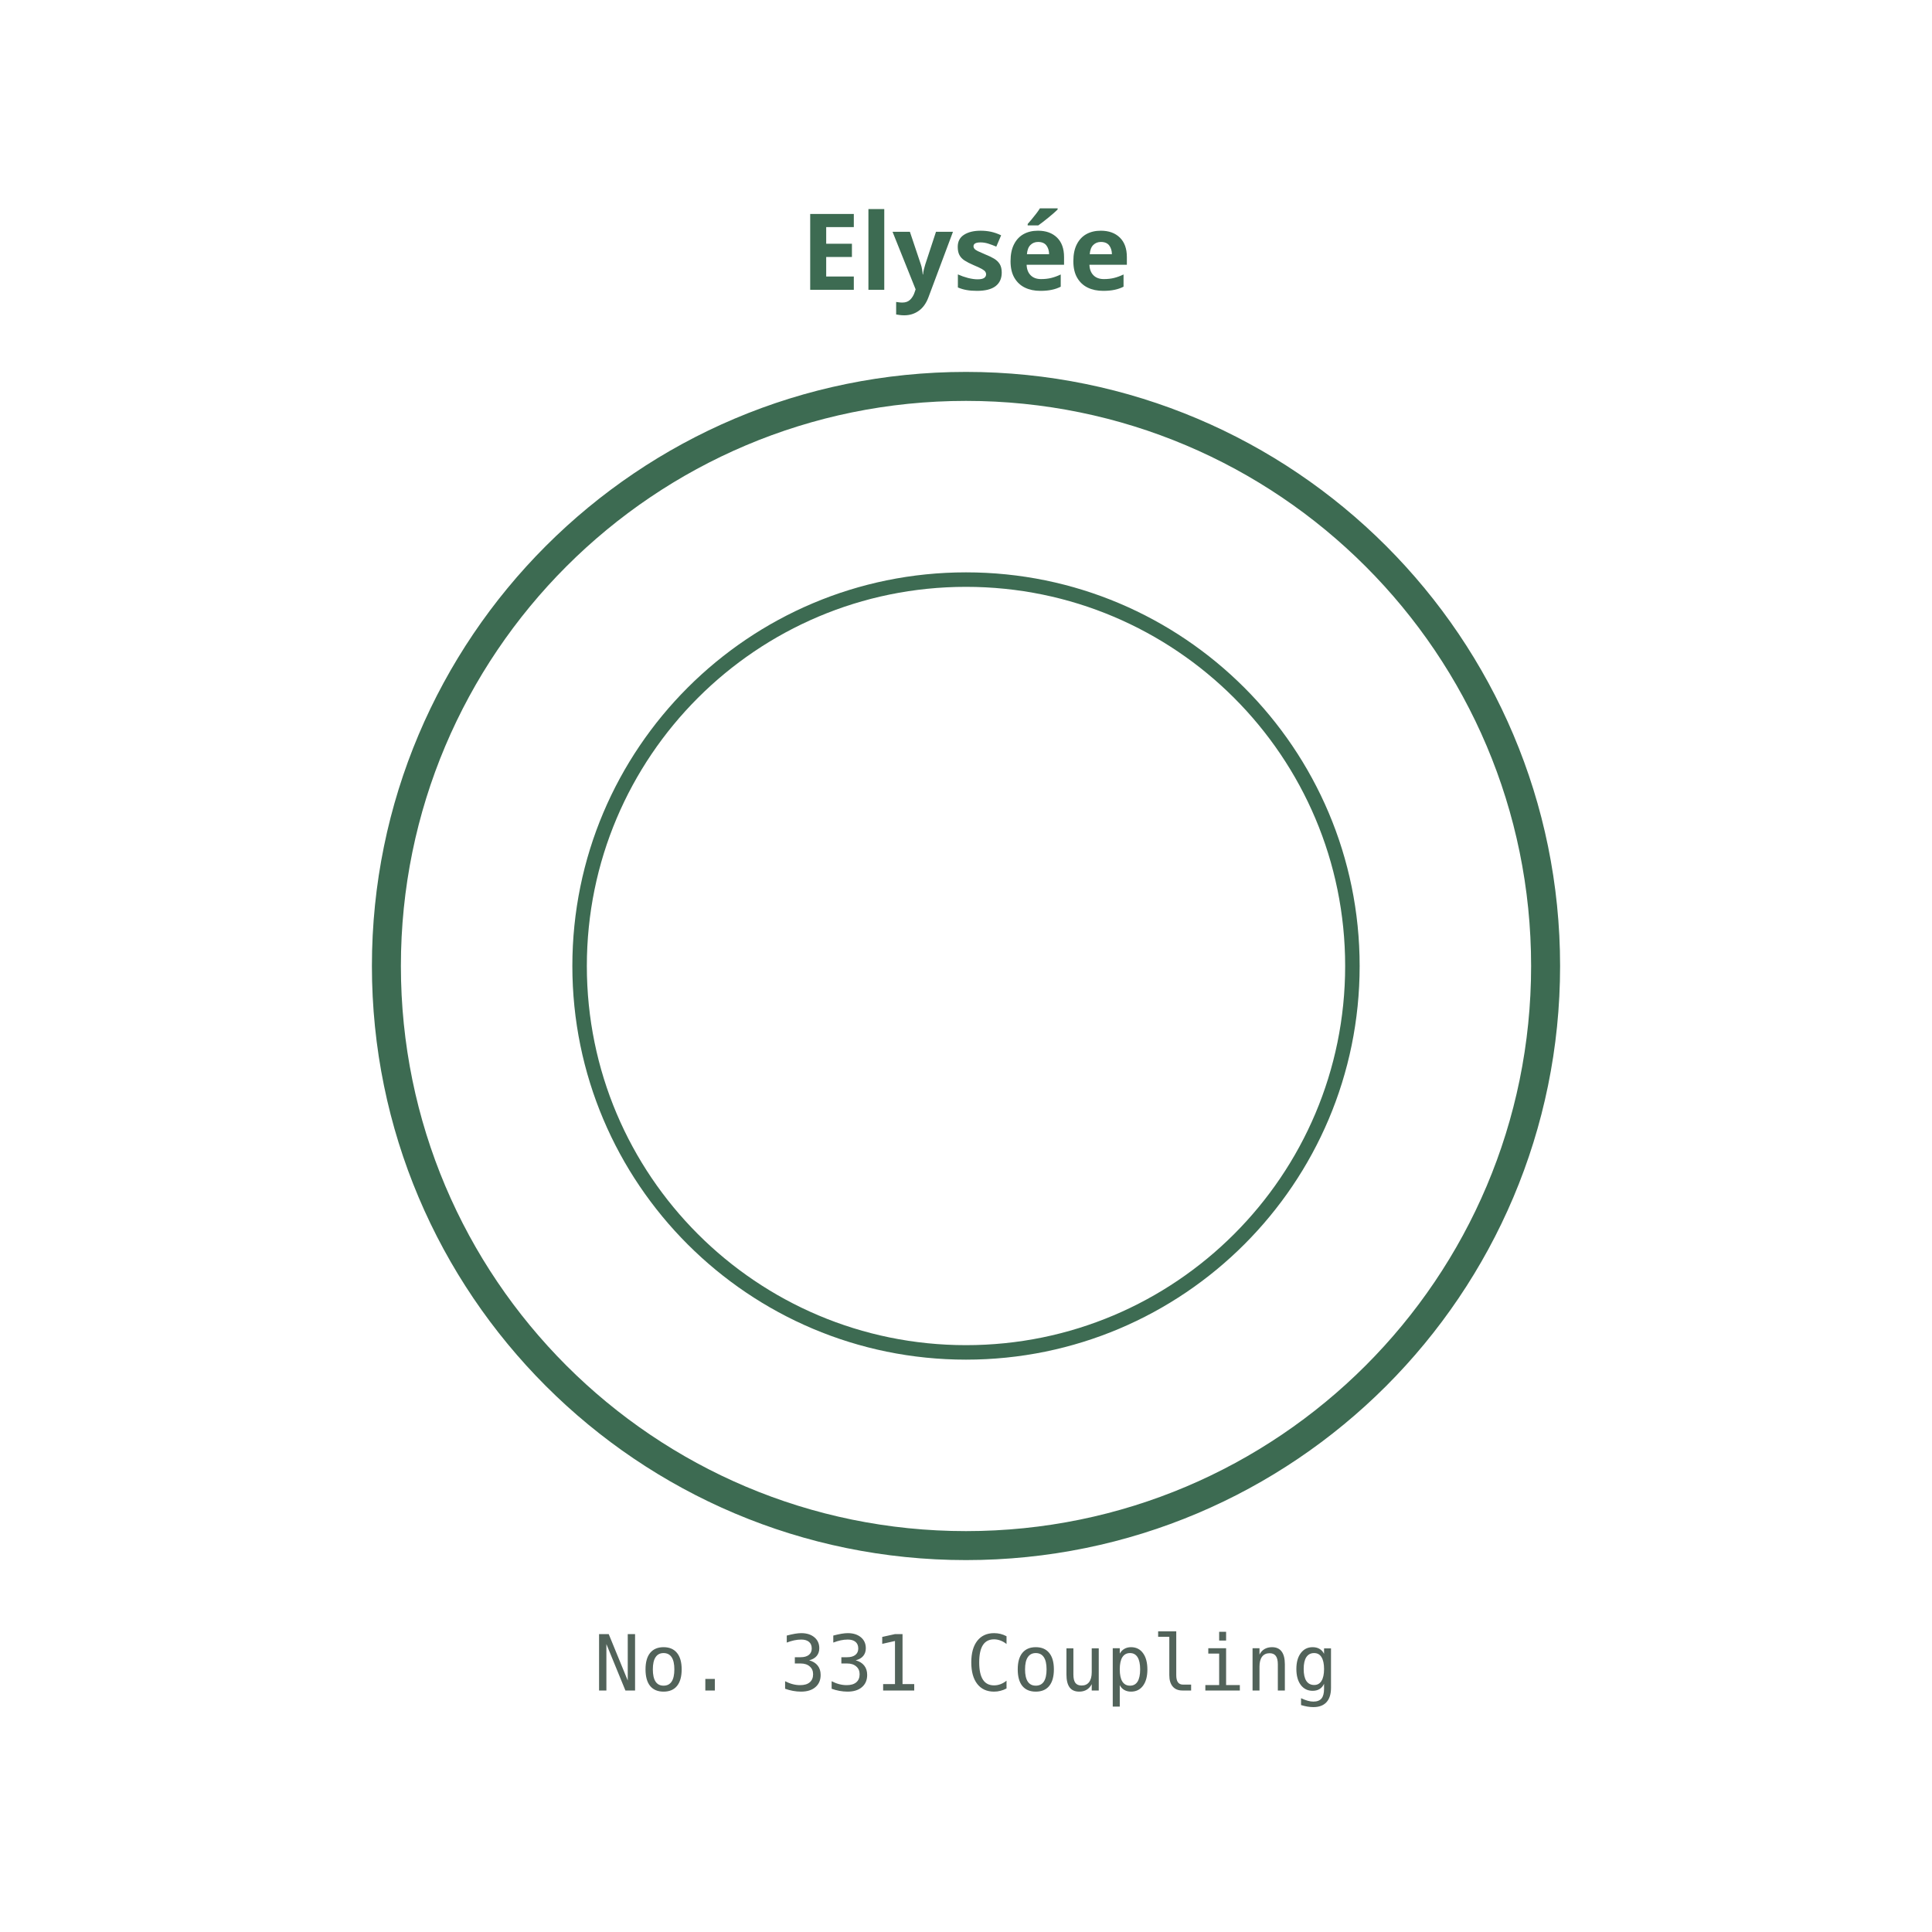
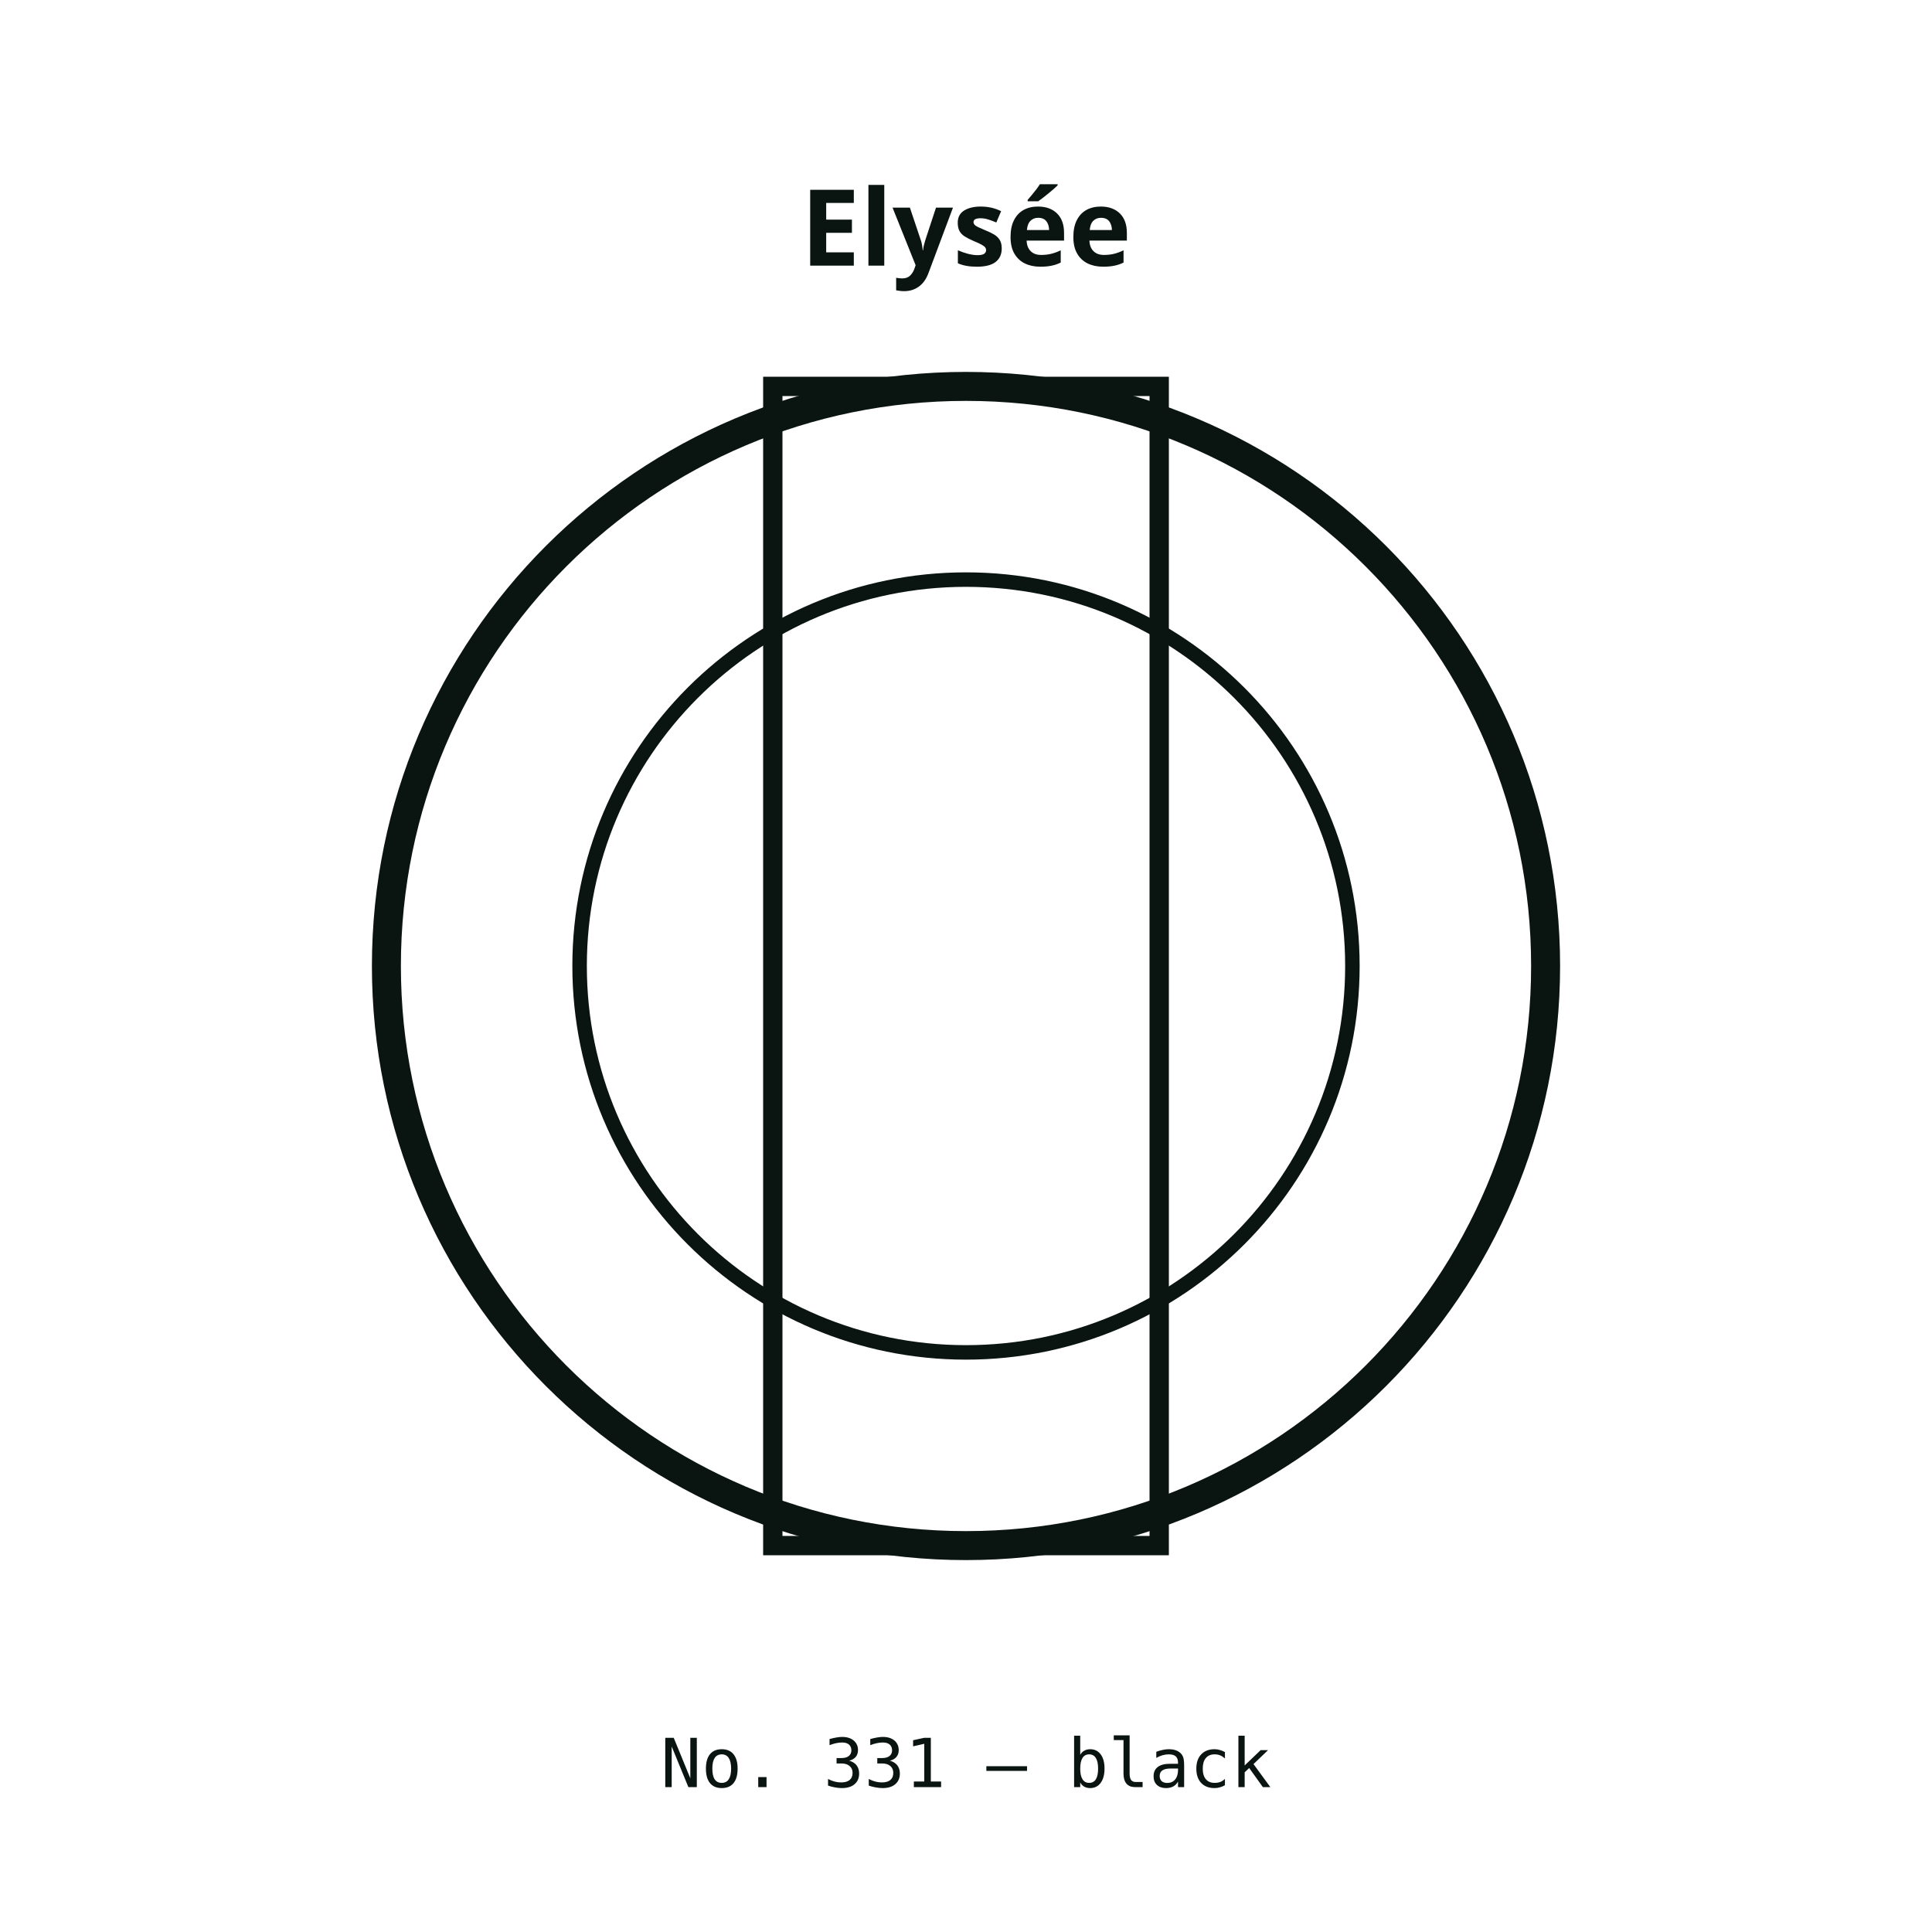
<svg xmlns="http://www.w3.org/2000/svg" viewBox="0 0 400 400" width="400" height="400">
  <rect width="400" height="400" fill="#ffffff" />
-   <circle cx="200" cy="200" r="120" fill="none" stroke="#3d6b52" stroke-width="6" />
-   <circle cx="200" cy="200" r="80" fill="none" stroke="#3d6b52" stroke-width="3" />
-   <text x="200" y="60" font-family="system-ui, sans-serif" font-size="22" font-weight="600" fill="#3d6b52" text-anchor="middle">Elysée</text>
-   <text x="200" y="350" font-family="ui-monospace, monospace" font-size="16" fill="#52635a" text-anchor="middle">No. 331 Coupling</text>
+   <circle cx="200" cy="200" r="120" fill="none" stroke="#0a1410" stroke-width="6" />
+   <circle cx="200" cy="200" r="80" fill="none" stroke="#0a1410" stroke-width="3" />
+   <rect x="160" y="80" width="80" height="240" fill="none" stroke="#0a1410" stroke-width="4" />
+   <text x="200" y="55" font-family="system-ui, sans-serif" font-size="22" font-weight="700" fill="#0a1410" text-anchor="middle">Elysée</text>
+   <text x="200" y="370" font-family="ui-monospace, monospace" font-size="14" fill="#0a1410" text-anchor="middle">No. 331 — black</text>
</svg>
